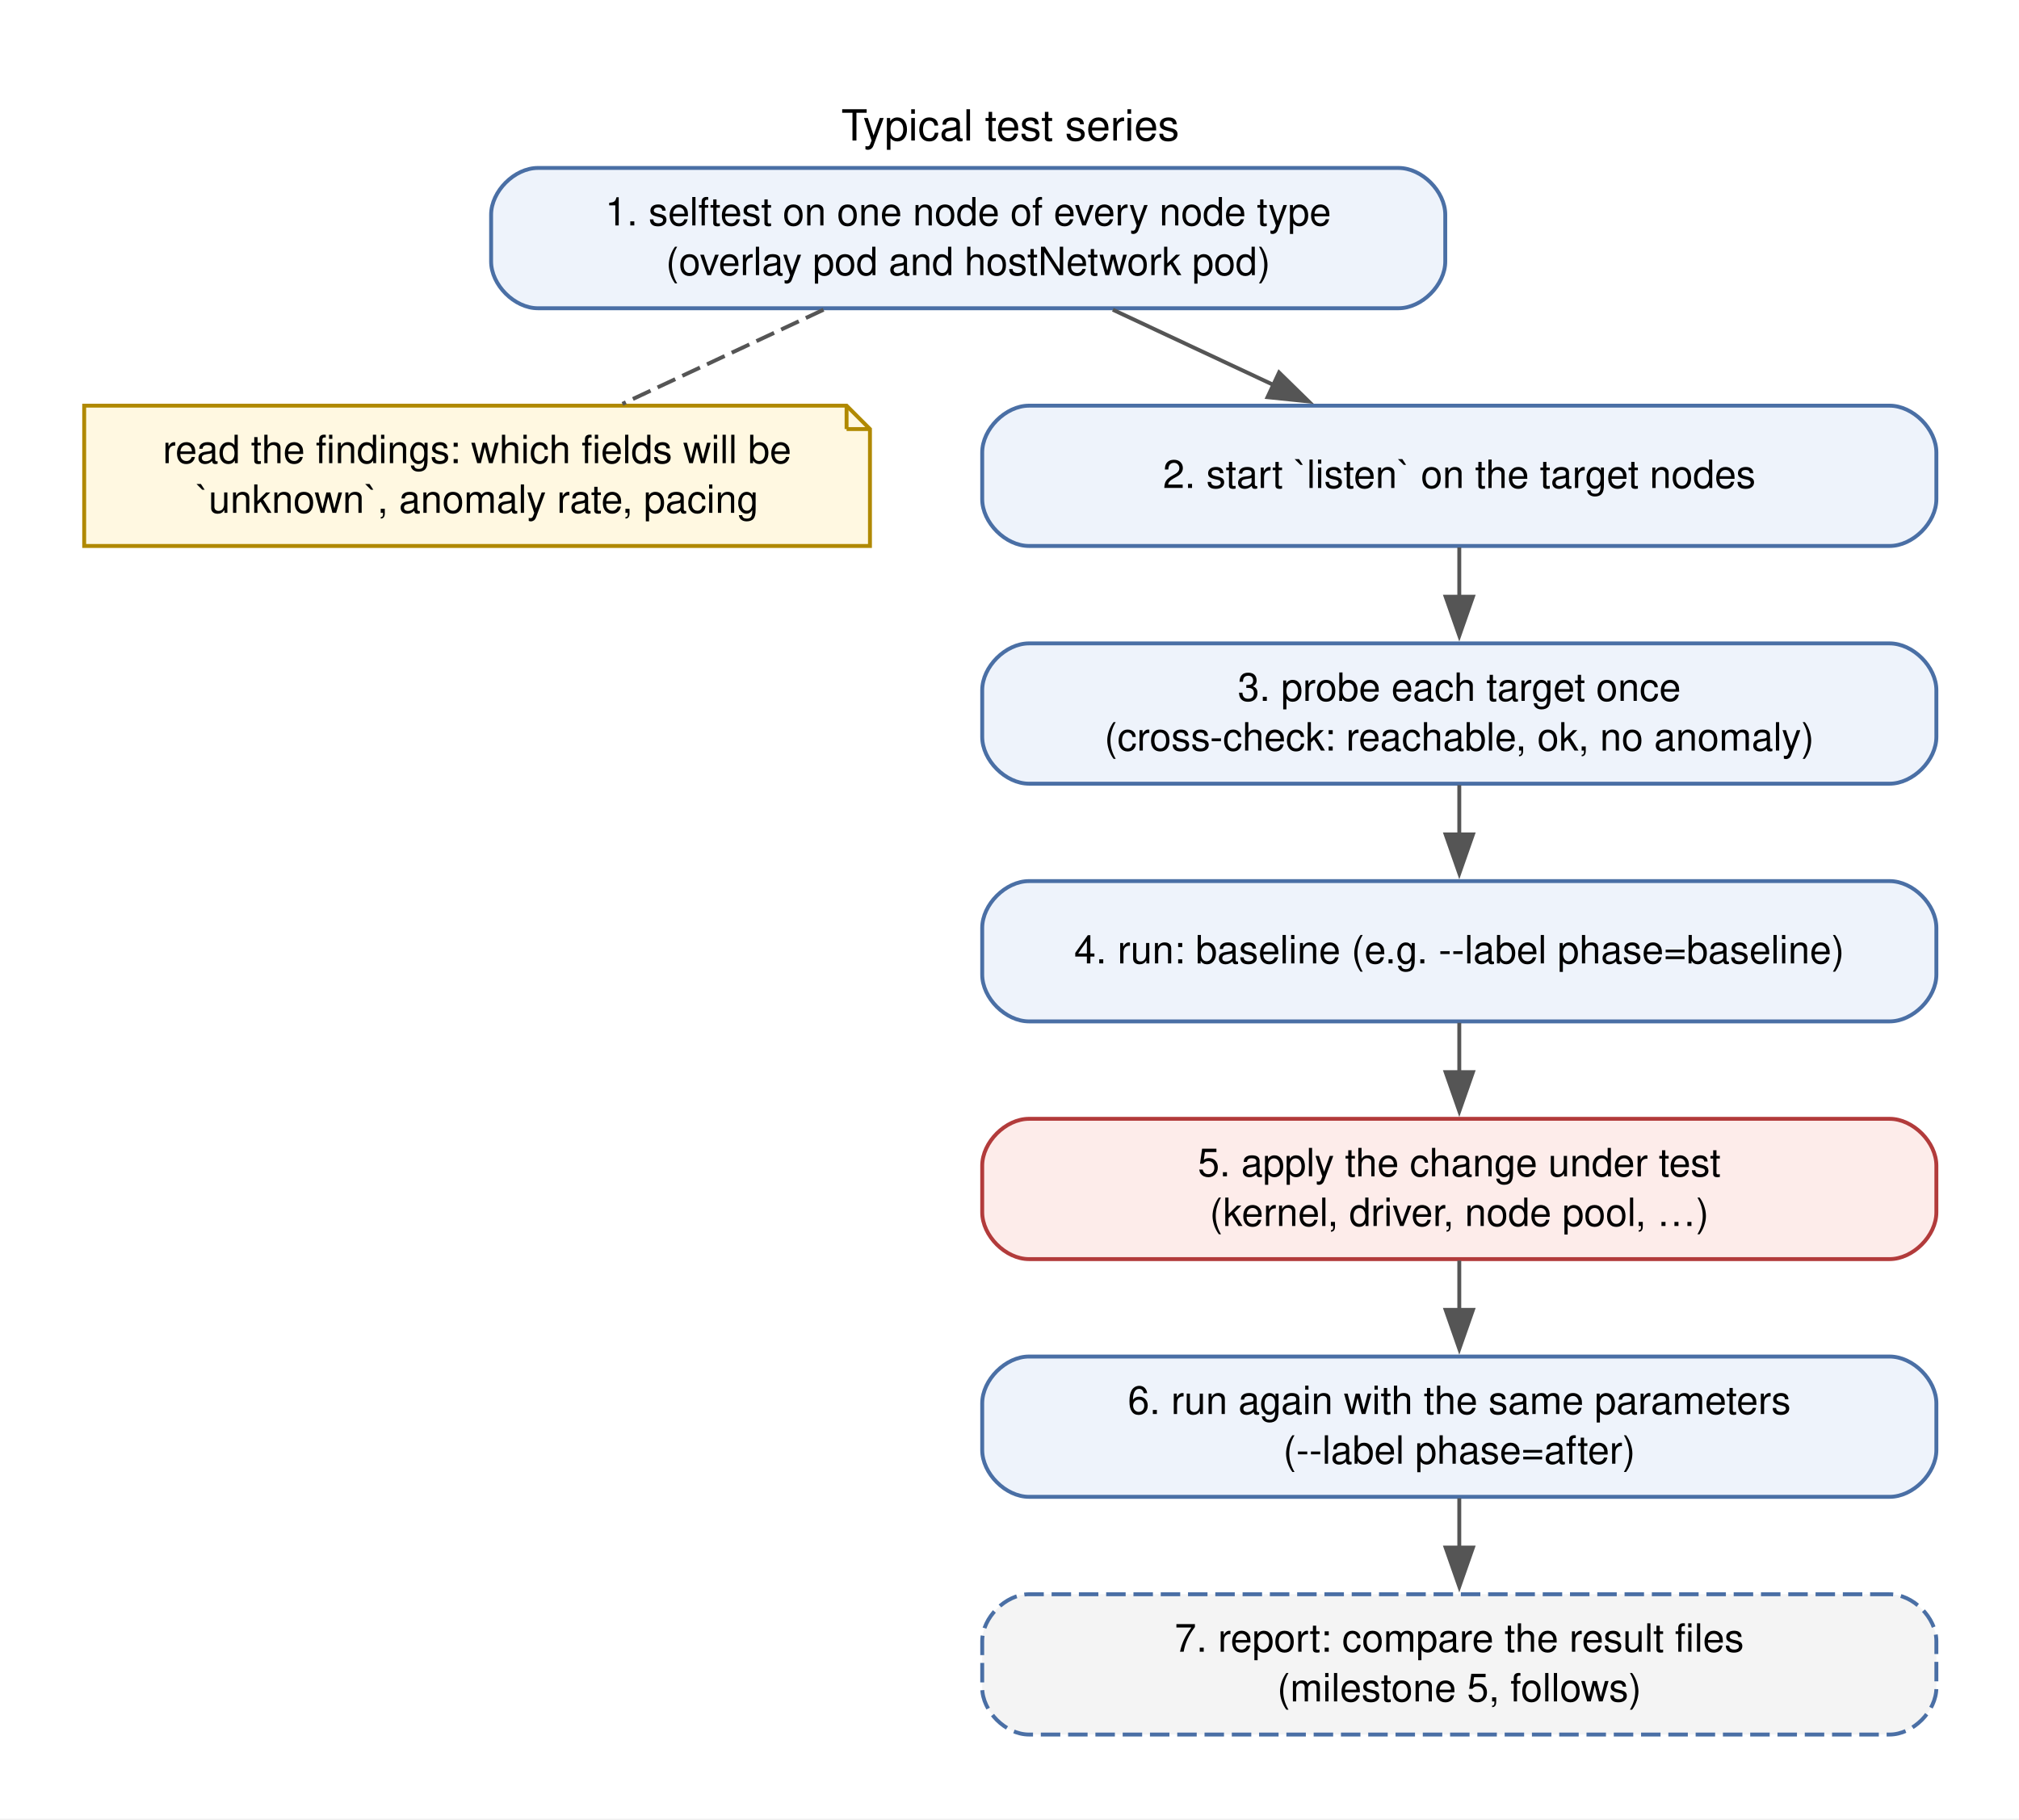
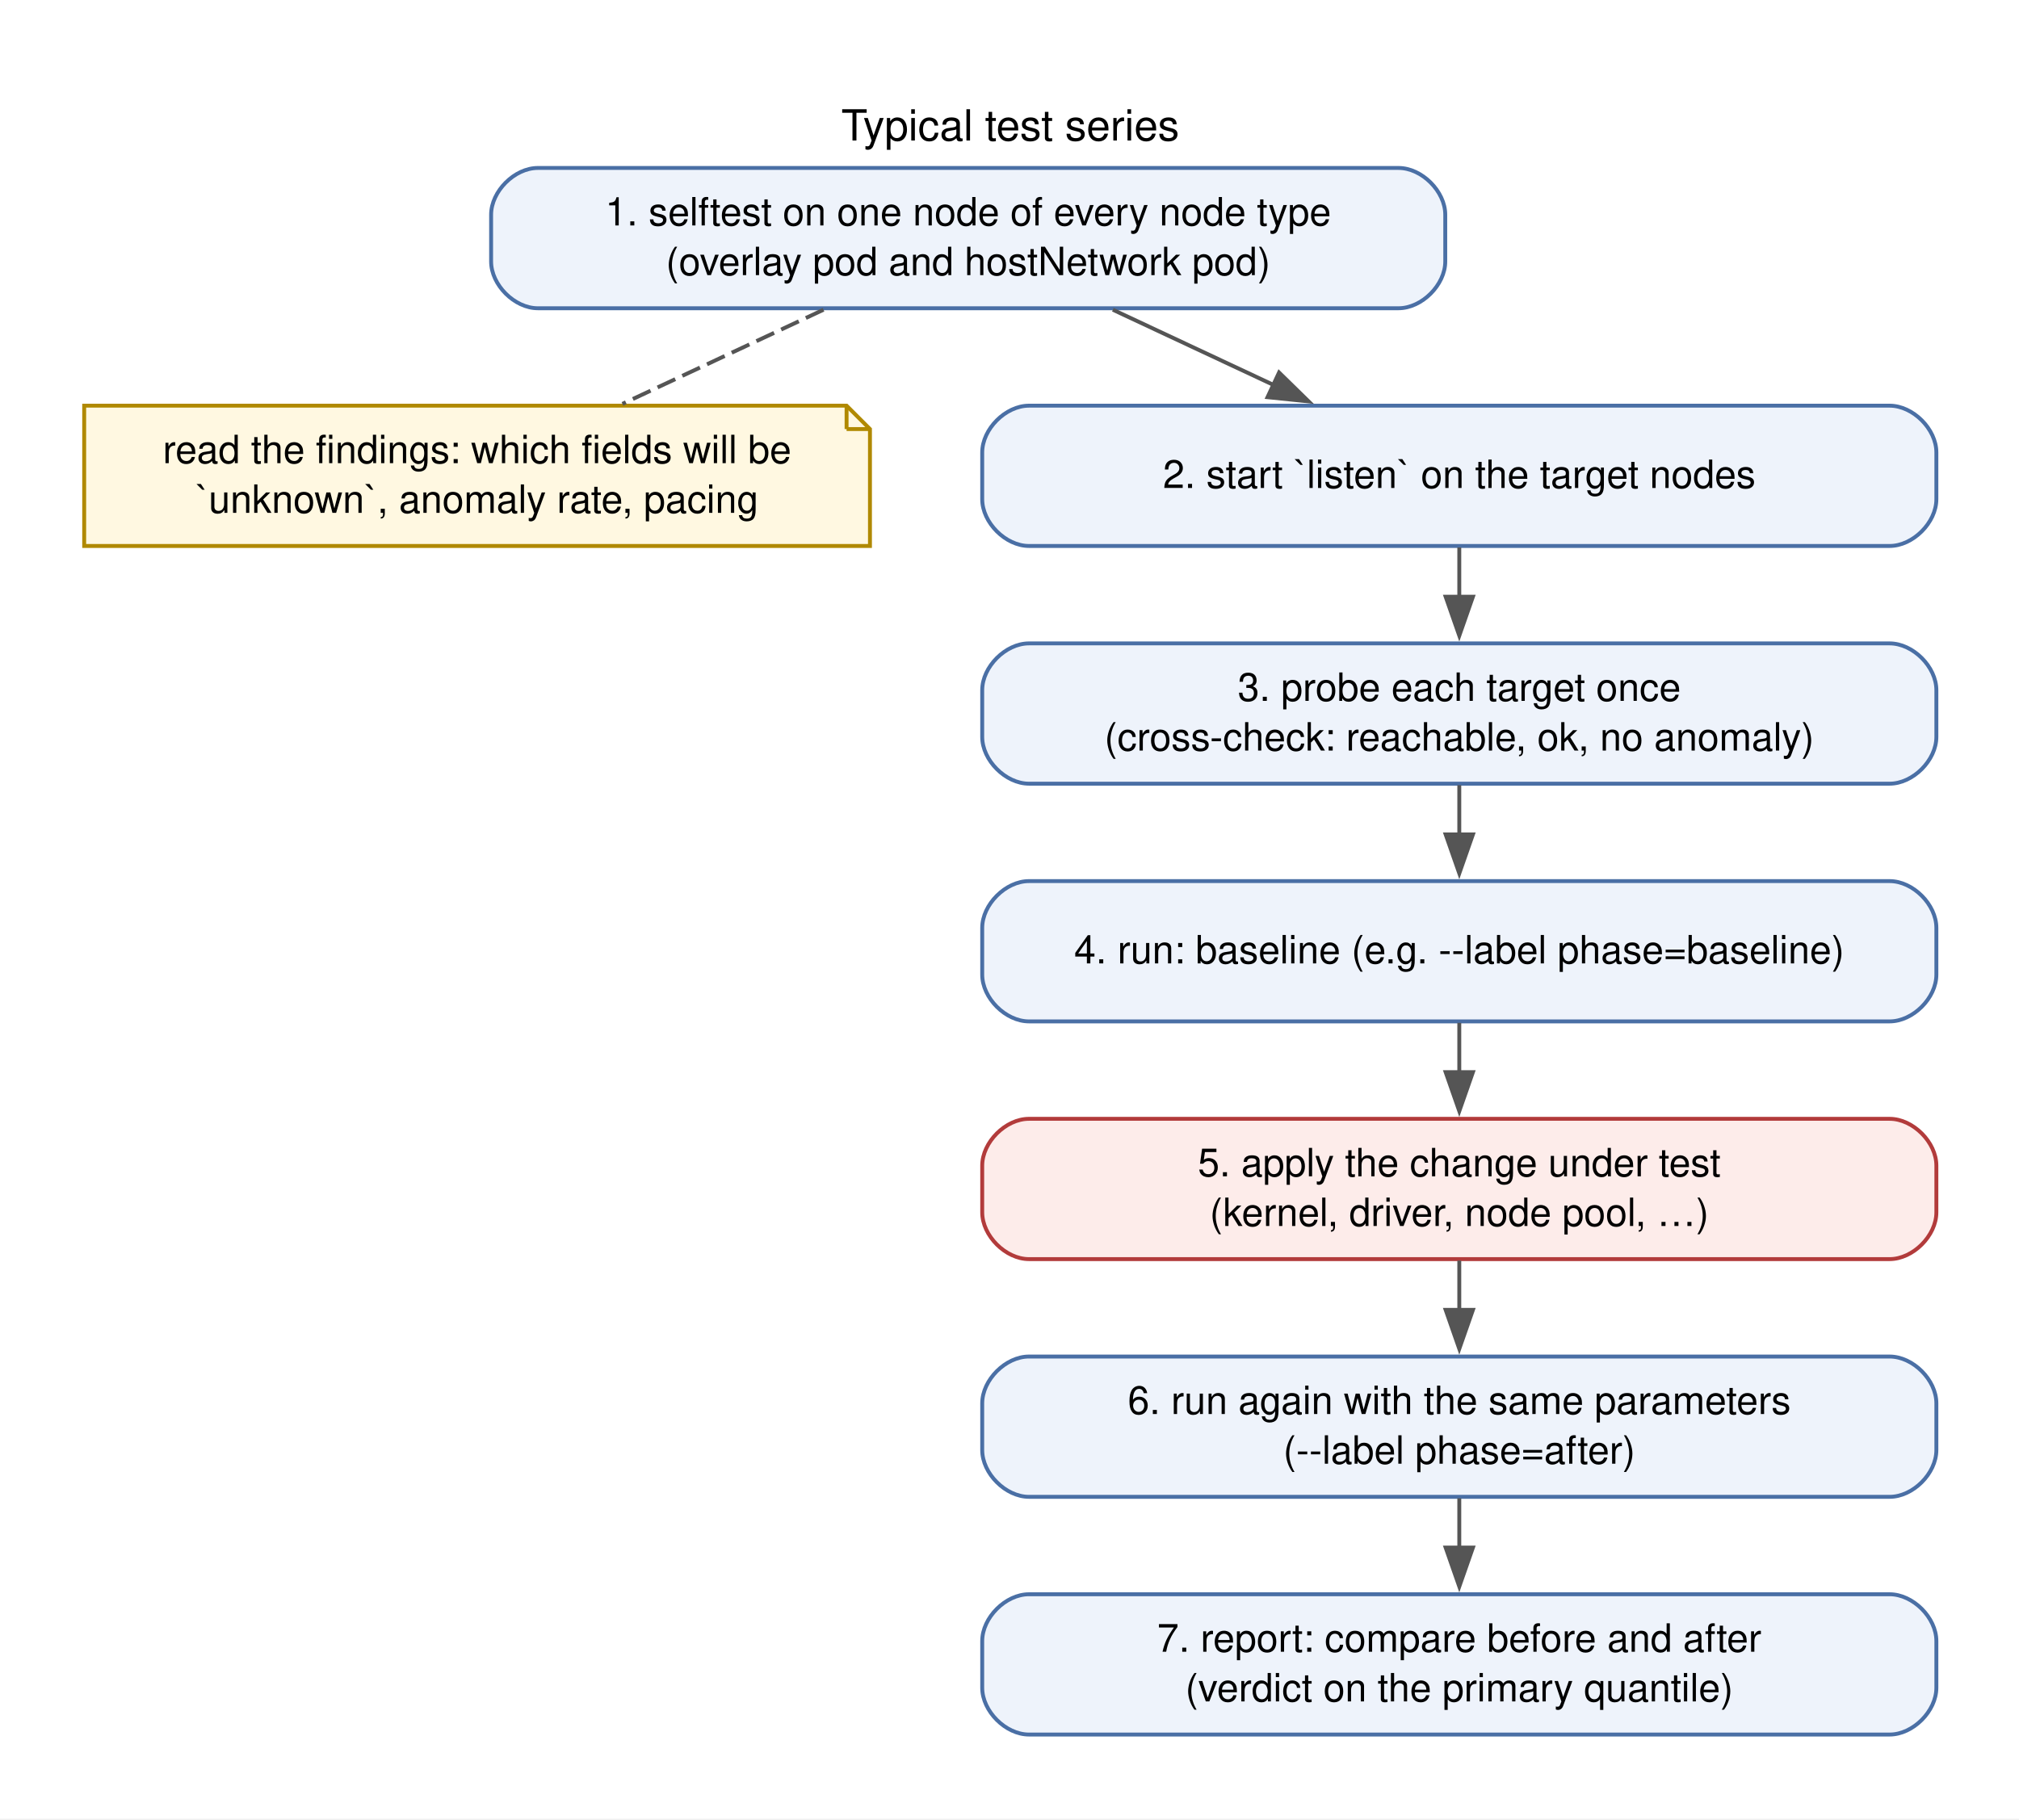
<svg xmlns="http://www.w3.org/2000/svg" width="518pt" height="467pt" viewBox="0.00 0.00 518.00 467.00">
  <g id="graph0" class="graph" transform="scale(1 1) rotate(0) translate(21.6 445.1)">
    <polygon fill="white" stroke="none" points="-21.6,21.6 -21.6,-445.1 496.8,-445.1 496.8,21.6 -21.6,21.6" />
    <text xml:space="preserve" text-anchor="middle" x="237.6" y="-409.05" font-family="Helvetica,sans-Serif" font-size="11.00">Typical test series</text>
    <g id="node1" class="node">
      <path fill="#eef3fb" stroke="#4a6fa5" d="M337.2,-402C337.2,-402 116.4,-402 116.4,-402 110.4,-402 104.4,-396 104.4,-390 104.4,-390 104.4,-378 104.4,-378 104.4,-372 110.4,-366 116.4,-366 116.4,-366 337.2,-366 337.2,-366 343.2,-366 349.2,-372 349.2,-378 349.2,-378 349.2,-390 349.2,-390 349.2,-396 343.2,-402 337.2,-402" />
      <text xml:space="preserve" text-anchor="middle" x="226.8" y="-387.25" font-family="Helvetica,sans-Serif" font-size="10.00">1. selftest on one node of every node type</text>
      <text xml:space="preserve" text-anchor="middle" x="226.8" y="-374.5" font-family="Helvetica,sans-Serif" font-size="10.00">(overlay pod and hostNetwork pod)</text>
    </g>
    <g id="node2" class="node">
      <polygon fill="#fff8e1" stroke="#b08900" points="195.6,-341 0,-341 0,-305 201.6,-305 201.6,-335 195.6,-341" />
      <polyline fill="none" stroke="#b08900" points="195.6,-341 195.6,-335" />
      <polyline fill="none" stroke="#b08900" points="201.6,-335 195.6,-335" />
      <text xml:space="preserve" text-anchor="middle" x="100.8" y="-326.25" font-family="Helvetica,sans-Serif" font-size="10.00">read the findings: which fields will be</text>
      <text xml:space="preserve" text-anchor="middle" x="100.8" y="-313.5" font-family="Helvetica,sans-Serif" font-size="10.00">`unknown`, anomaly rate, pacing</text>
    </g>
    <g id="edge1" class="edge">
      <path fill="none" stroke="#555555" stroke-dasharray="5,2" d="M189.68,-365.62C173.42,-358 154.37,-349.09 138.09,-341.46" />
    </g>
    <g id="node3" class="node">
      <path fill="#eef3fb" stroke="#4a6fa5" d="M463.2,-341C463.2,-341 242.4,-341 242.4,-341 236.4,-341 230.4,-335 230.4,-329 230.4,-329 230.4,-317 230.4,-317 230.4,-311 236.4,-305 242.4,-305 242.4,-305 463.2,-305 463.2,-305 469.2,-305 475.2,-311 475.2,-317 475.2,-317 475.2,-329 475.2,-329 475.2,-335 469.2,-341 463.2,-341" />
      <text xml:space="preserve" text-anchor="middle" x="352.8" y="-319.88" font-family="Helvetica,sans-Serif" font-size="10.00">2. start `listen` on the target nodes</text>
    </g>
    <g id="edge2" class="edge">
      <path fill="none" stroke="#555555" d="M263.92,-365.62C276.88,-359.55 291.61,-352.65 305.29,-346.25" />
      <polygon fill="#555555" stroke="#555555" points="306.56,-349.51 314.14,-342.1 303.6,-343.18 306.56,-349.51" />
    </g>
    <g id="node4" class="node">
      <path fill="#eef3fb" stroke="#4a6fa5" d="M463.2,-280C463.2,-280 242.4,-280 242.4,-280 236.4,-280 230.4,-274 230.4,-268 230.4,-268 230.4,-256 230.4,-256 230.4,-250 236.4,-244 242.4,-244 242.4,-244 463.2,-244 463.2,-244 469.2,-244 475.2,-250 475.2,-256 475.2,-256 475.2,-268 475.2,-268 475.2,-274 469.2,-280 463.2,-280" />
      <text xml:space="preserve" text-anchor="middle" x="352.8" y="-265.25" font-family="Helvetica,sans-Serif" font-size="10.00">3. probe each target once</text>
      <text xml:space="preserve" text-anchor="middle" x="352.8" y="-252.5" font-family="Helvetica,sans-Serif" font-size="10.00">(cross-check: reachable, ok, no anomaly)</text>
    </g>
    <g id="edge3" class="edge">
      <path fill="none" stroke="#555555" d="M352.8,-304.62C352.8,-300.57 352.8,-296.16 352.8,-291.77" />
      <polygon fill="#555555" stroke="#555555" points="356.3,-291.98 352.8,-281.98 349.3,-291.98 356.3,-291.98" />
    </g>
    <g id="node5" class="node">
      <path fill="#eef3fb" stroke="#4a6fa5" d="M463.2,-219C463.2,-219 242.4,-219 242.4,-219 236.4,-219 230.4,-213 230.4,-207 230.4,-207 230.4,-195 230.4,-195 230.4,-189 236.4,-183 242.4,-183 242.4,-183 463.2,-183 463.2,-183 469.2,-183 475.2,-189 475.2,-195 475.2,-195 475.2,-207 475.2,-207 475.2,-213 469.2,-219 463.2,-219" />
      <text xml:space="preserve" text-anchor="middle" x="352.8" y="-197.88" font-family="Helvetica,sans-Serif" font-size="10.00">4. run: baseline (e.g. --label phase=baseline)</text>
    </g>
    <g id="edge4" class="edge">
      <path fill="none" stroke="#555555" d="M352.8,-243.62C352.8,-239.57 352.8,-235.16 352.8,-230.77" />
      <polygon fill="#555555" stroke="#555555" points="356.3,-230.98 352.8,-220.98 349.3,-230.98 356.3,-230.98" />
    </g>
    <g id="node6" class="node">
      <path fill="#fdecea" stroke="#b23b3b" d="M463.2,-158C463.2,-158 242.4,-158 242.4,-158 236.4,-158 230.4,-152 230.4,-146 230.4,-146 230.4,-134 230.4,-134 230.4,-128 236.4,-122 242.4,-122 242.4,-122 463.2,-122 463.2,-122 469.2,-122 475.2,-128 475.2,-134 475.2,-134 475.2,-146 475.2,-146 475.2,-152 469.2,-158 463.2,-158" />
      <text xml:space="preserve" text-anchor="middle" x="352.8" y="-143.25" font-family="Helvetica,sans-Serif" font-size="10.00">5. apply the change under test</text>
      <text xml:space="preserve" text-anchor="middle" x="352.8" y="-130.5" font-family="Helvetica,sans-Serif" font-size="10.00">(kernel, driver, node pool, …)</text>
    </g>
    <g id="edge5" class="edge">
      <path fill="none" stroke="#555555" d="M352.8,-182.62C352.8,-178.57 352.8,-174.16 352.8,-169.77" />
      <polygon fill="#555555" stroke="#555555" points="356.3,-169.98 352.8,-159.98 349.3,-169.98 356.3,-169.98" />
    </g>
    <g id="node7" class="node">
      <path fill="#eef3fb" stroke="#4a6fa5" d="M463.2,-97C463.2,-97 242.4,-97 242.4,-97 236.4,-97 230.4,-91 230.4,-85 230.4,-85 230.4,-73 230.4,-73 230.4,-67 236.4,-61 242.4,-61 242.4,-61 463.2,-61 463.2,-61 469.2,-61 475.2,-67 475.2,-73 475.2,-73 475.2,-85 475.2,-85 475.2,-91 469.2,-97 463.2,-97" />
      <text xml:space="preserve" text-anchor="middle" x="352.8" y="-82.25" font-family="Helvetica,sans-Serif" font-size="10.00">6. run again with the same parameters</text>
      <text xml:space="preserve" text-anchor="middle" x="352.8" y="-69.5" font-family="Helvetica,sans-Serif" font-size="10.00">(--label phase=after)</text>
    </g>
    <g id="edge6" class="edge">
      <path fill="none" stroke="#555555" d="M352.8,-121.62C352.8,-117.57 352.8,-113.16 352.8,-108.77" />
      <polygon fill="#555555" stroke="#555555" points="356.3,-108.98 352.8,-98.98 349.3,-108.98 356.3,-108.98" />
    </g>
    <g id="node8" class="node">
-       <path fill="#f4f4f4" stroke="#4a6fa5" stroke-dasharray="5,2" d="M463.2,-36C463.2,-36 242.4,-36 242.4,-36 236.4,-36 230.4,-30 230.4,-24 230.4,-24 230.4,-12 230.4,-12 230.4,-6 236.4,0 242.4,0 242.4,0 463.2,0 463.2,0 469.2,0 475.2,-6 475.2,-12 475.2,-12 475.2,-24 475.2,-24 475.2,-30 469.2,-36 463.2,-36" />
-       <text xml:space="preserve" text-anchor="middle" x="352.8" y="-21.25" font-family="Helvetica,sans-Serif" font-size="10.00">7. report: compare the result files</text>
-       <text xml:space="preserve" text-anchor="middle" x="352.8" y="-8.5" font-family="Helvetica,sans-Serif" font-size="10.00">(milestone 5, follows)</text>
+       <path fill="#eef3fb" stroke="#4a6fa5" d="M463.2,-36C463.2,-36 242.4,-36 242.4,-36 236.4,-36 230.4,-30 230.4,-24 230.4,-24 230.4,-12 230.4,-12 230.4,-6 236.4,0 242.4,0 242.4,0 463.2,0 463.2,0 469.2,0 475.2,-6 475.2,-12 475.2,-12 475.2,-24 475.2,-24 475.2,-30 469.2,-36 463.2,-36" />
+       <text xml:space="preserve" text-anchor="middle" x="352.8" y="-21.25" font-family="Helvetica,sans-Serif" font-size="10.00">7. report: compare before and after</text>
+       <text xml:space="preserve" text-anchor="middle" x="352.8" y="-8.5" font-family="Helvetica,sans-Serif" font-size="10.00">(verdict on the primary quantile)</text>
    </g>
    <g id="edge7" class="edge">
      <path fill="none" stroke="#555555" d="M352.8,-60.62C352.8,-56.57 352.8,-52.16 352.8,-47.77" />
      <polygon fill="#555555" stroke="#555555" points="356.3,-47.98 352.8,-37.98 349.3,-47.98 356.3,-47.98" />
    </g>
  </g>
</svg>
